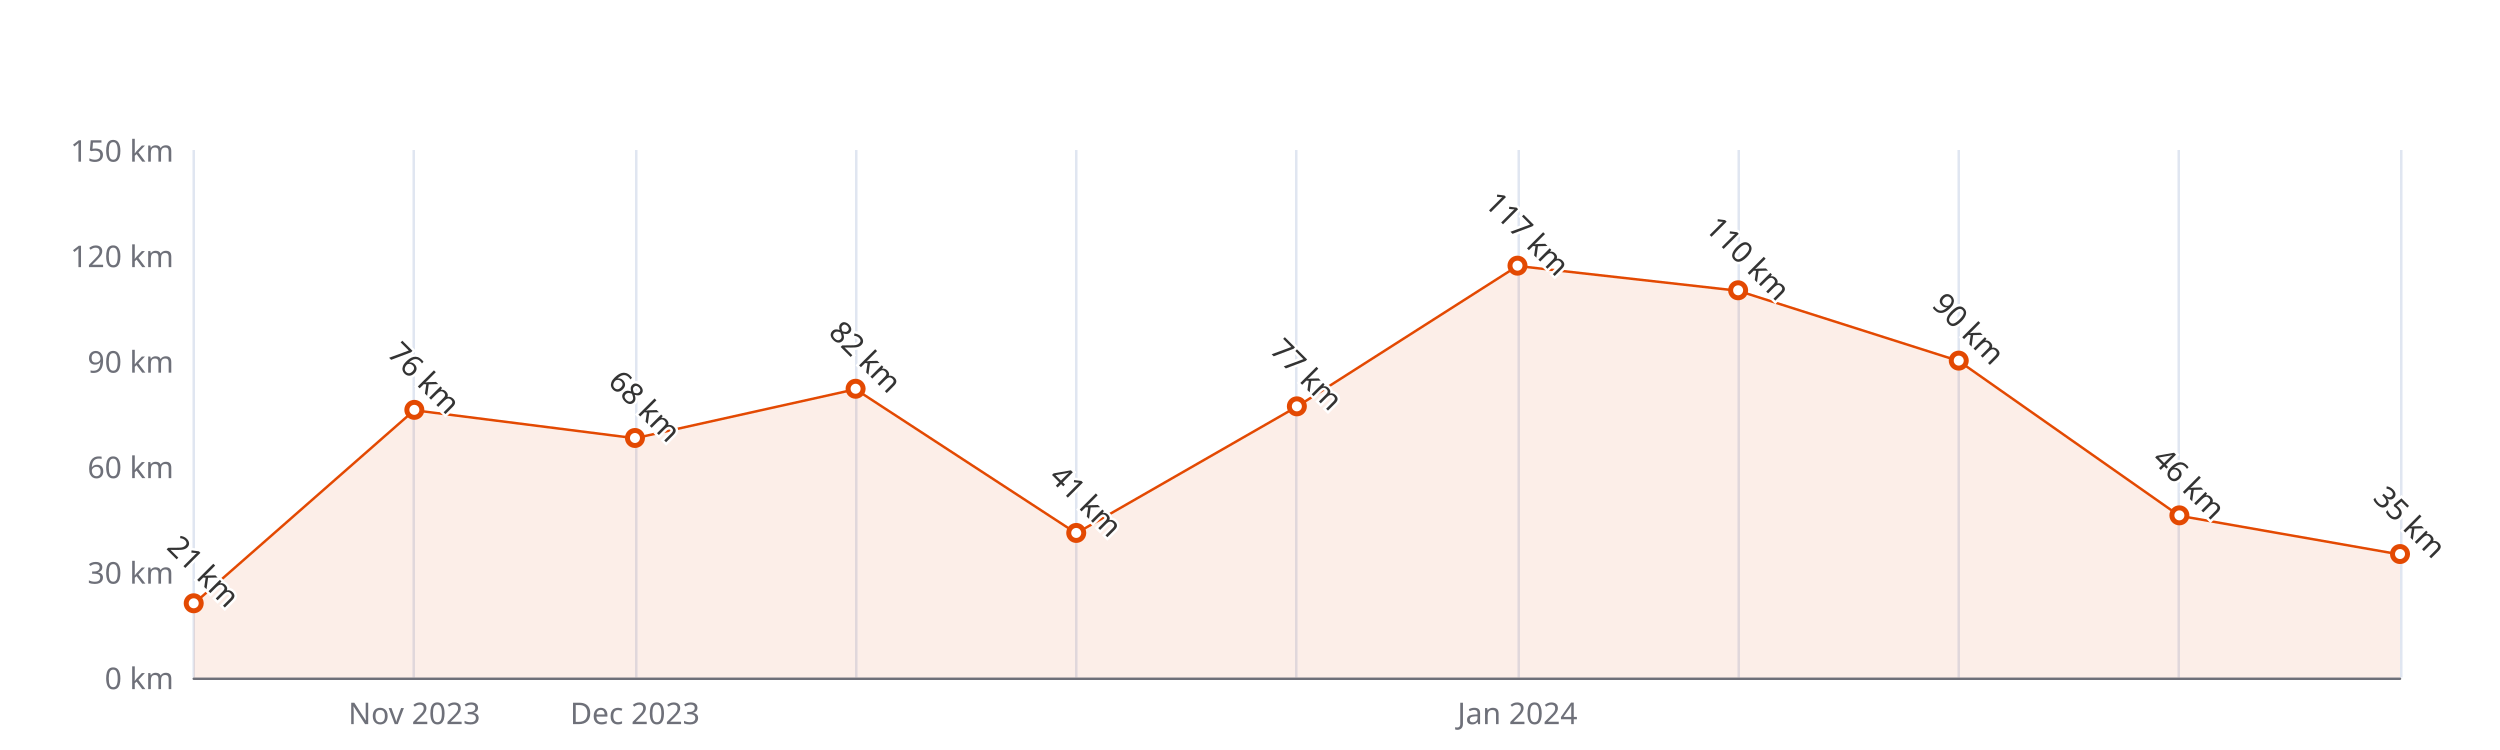
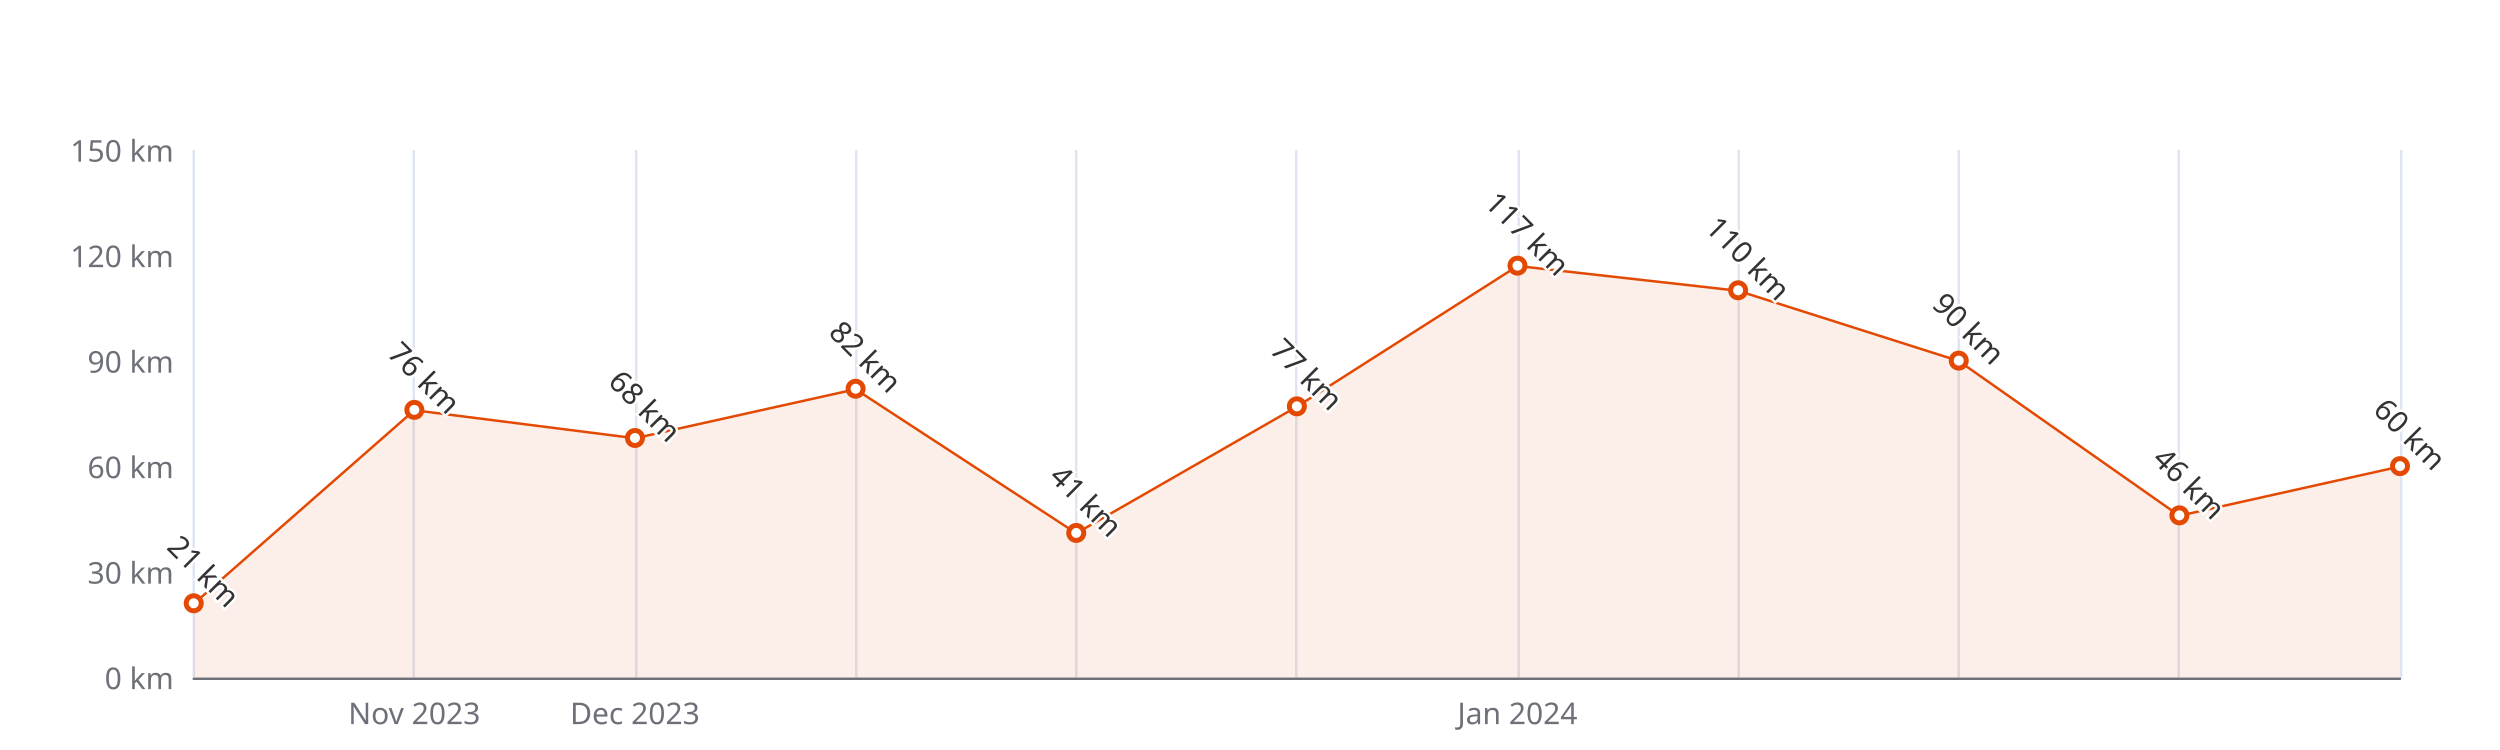
<svg xmlns="http://www.w3.org/2000/svg" width="1000" height="300" version="1.1" baseProfile="full" viewBox="0 0 1000 300">
  <rect width="1000" height="300" x="0" y="0" id="0" fill="#ffffff" />
  <path d="M77.5 60L77.5 271" fill="none" stroke="#E0E6F1" />
  <path d="M165.5 60L165.5 271" fill="none" stroke="#E0E6F1" />
  <path d="M254.5 60L254.5 271" fill="none" stroke="#E0E6F1" />
  <path d="M342.5 60L342.5 271" fill="none" stroke="#E0E6F1" />
  <path d="M430.5 60L430.5 271" fill="none" stroke="#E0E6F1" />
  <path d="M518.5 60L518.5 271" fill="none" stroke="#E0E6F1" />
  <path d="M607.5 60L607.5 271" fill="none" stroke="#E0E6F1" />
  <path d="M695.5 60L695.5 271" fill="none" stroke="#E0E6F1" />
  <path d="M783.5 60L783.5 271" fill="none" stroke="#E0E6F1" />
  <path d="M871.5 60L871.5 271" fill="none" stroke="#E0E6F1" />
  <path d="M960.5 60L960.5 271" fill="none" stroke="#E0E6F1" />
  <path d="M77.5 271.5L960 271.5" fill="none" stroke="#6E7079" stroke-linecap="round" />
  <text dominant-baseline="central" text-anchor="end" style="font-size:12px;font-family:sans-serif;" xml:space="preserve" transform="translate(69.48 271)" fill="#6E7079">0 km</text>
  <text dominant-baseline="central" text-anchor="end" style="font-size:12px;font-family:sans-serif;" xml:space="preserve" transform="translate(69.48 228.8)" fill="#6E7079">30 km</text>
  <text dominant-baseline="central" text-anchor="end" style="font-size:12px;font-family:sans-serif;" xml:space="preserve" transform="translate(69.48 186.6)" fill="#6E7079">60 km</text>
  <text dominant-baseline="central" text-anchor="end" style="font-size:12px;font-family:sans-serif;" xml:space="preserve" transform="translate(69.48 144.4)" fill="#6E7079">90 km</text>
  <text dominant-baseline="central" text-anchor="end" style="font-size:12px;font-family:sans-serif;" xml:space="preserve" transform="translate(69.48 102.2)" fill="#6E7079">120 km</text>
  <text dominant-baseline="central" text-anchor="end" style="font-size:12px;font-family:sans-serif;" xml:space="preserve" transform="translate(69.48 60)" fill="#6E7079">150 km</text>
  <text dominant-baseline="central" text-anchor="middle" style="font-size:12px;font-family:sans-serif;" xml:space="preserve" y="6" transform="translate(165.732 279)" fill="#6E7079">Nov 2023</text>
  <text dominant-baseline="central" text-anchor="middle" style="font-size:12px;font-family:sans-serif;" xml:space="preserve" y="6" transform="translate(253.984 279)" fill="#6E7079">Dec 2023</text>
  <text dominant-baseline="central" text-anchor="middle" style="font-size:12px;font-family:sans-serif;" xml:space="preserve" y="6" transform="translate(606.992 279)" fill="#6E7079">Jan 2024</text>
  <g clip-path="url(#zr5-c0)">
-     <path d="M77.5 241.5L165.7 164.1L254 175.3L342.2 155.7L430.5 213.3L518.7 162.7L607 106.4L695.2 116.3L783.5 144.4L871.7 206.3L960 221.8L960 271L871.7 271L783.5 271L695.2 271L607 271L518.7 271L430.5 271L342.2 271L254 271L165.7 271L77.5 271Z" fill="rgb(227,73,2)" fill-opacity="0.09" />
-     <path d="M77.5 241.5L165.7 164.1L254 175.3L342.2 155.7L430.5 213.3L518.7 162.7L607 106.4L695.2 116.3L783.5 144.4L871.7 206.3L960 221.8" fill="none" stroke="#E34902" stroke-linejoin="bevel" />
+     <path d="M77.5 241.5L165.7 164.1L254 175.3L342.2 155.7L430.5 213.3L518.7 162.7L607 106.4L695.2 116.3L783.5 144.4L871.7 206.3L960 186.6L960 271L871.7 271L783.5 271L695.2 271L607 271L518.7 271L430.5 271L342.2 271L254 271L165.7 271L77.5 271Z" fill="rgb(227,73,2)" fill-opacity="0.09" />
+     <path d="M77.5 241.5L165.7 164.1L254 175.3L342.2 155.7L430.5 213.3L518.7 162.7L607 106.4L695.2 116.3L783.5 144.4L871.7 206.3L960 186.6" fill="none" stroke="#E34902" stroke-linejoin="bevel" />
  </g>
  <path d="M1 0A1 1 0 1 1 1 -0.1A1 1 0 0 1 1 0" transform="matrix(3,0,0,3,77.48,241.46)" fill="#fff" stroke="#E34902" stroke-width="0.667" />
  <path d="M1 0A1 1 0 1 1 1 -0.1A1 1 0 0 1 1 0" transform="matrix(3,0,0,3,165.732,164.0933)" fill="#fff" stroke="#E34902" stroke-width="0.667" />
  <path d="M1 0A1 1 0 1 1 1 -0.1A1 1 0 0 1 1 0" transform="matrix(3,0,0,3,253.984,175.3467)" fill="#fff" stroke="#E34902" stroke-width="0.667" />
  <path d="M1 0A1 1 0 1 1 1 -0.1A1 1 0 0 1 1 0" transform="matrix(3,0,0,3,342.236,155.6533)" fill="#fff" stroke="#E34902" stroke-width="0.667" />
  <path d="M1 0A1 1 0 1 1 1 -0.1A1 1 0 0 1 1 0" transform="matrix(3,0,0,3,430.488,213.3267)" fill="#fff" stroke="#E34902" stroke-width="0.667" />
  <path d="M1 0A1 1 0 1 1 1 -0.1A1 1 0 0 1 1 0" transform="matrix(3,0,0,3,518.74,162.6867)" fill="#fff" stroke="#E34902" stroke-width="0.667" />
  <path d="M1 0A1 1 0 1 1 1 -0.1A1 1 0 0 1 1 0" transform="matrix(3,0,0,3,606.992,106.42)" fill="#fff" stroke="#E34902" stroke-width="0.667" />
  <path d="M1 0A1 1 0 1 1 1 -0.1A1 1 0 0 1 1 0" transform="matrix(3,0,0,3,695.244,116.2667)" fill="#fff" stroke="#E34902" stroke-width="0.667" />
  <path d="M1 0A1 1 0 1 1 1 -0.1A1 1 0 0 1 1 0" transform="matrix(3,0,0,3,783.496,144.4)" fill="#fff" stroke="#E34902" stroke-width="0.667" />
  <path d="M1 0A1 1 0 1 1 1 -0.1A1 1 0 0 1 1 0" transform="matrix(3,0,0,3,871.748,206.2933)" fill="#fff" stroke="#E34902" stroke-width="0.667" />
-   <path d="M1 0A1 1 0 1 1 1 -0.1A1 1 0 0 1 1 0" transform="matrix(3,0,0,3,960,221.7667)" fill="#fff" stroke="#E34902" stroke-width="0.667" />
+   <path d="M1 0A1 1 0 1 1 1 -0.1A1 1 0 0 1 1 0" transform="matrix(3,0,0,3,960,186.6)" fill="#fff" stroke="#E34902" stroke-width="0.667" />
  <text dominant-baseline="central" text-anchor="middle" style="font-size:12px;font-family:sans-serif;" xml:space="preserve" y="-6" transform="matrix(0.707,0.707,-0.707,0.707,77.48,232.46)" fill="#333" stroke="rgb(255,255,255)" stroke-width="2" paint-order="stroke" stroke-miterlimit="2">21 km</text>
  <text dominant-baseline="central" text-anchor="middle" style="font-size:12px;font-family:sans-serif;" xml:space="preserve" y="-6" transform="matrix(0.707,0.707,-0.707,0.707,165.732,155.0933)" fill="#333" stroke="rgb(255,255,255)" stroke-width="2" paint-order="stroke" stroke-miterlimit="2">76 km</text>
  <text dominant-baseline="central" text-anchor="middle" style="font-size:12px;font-family:sans-serif;" xml:space="preserve" y="-6" transform="matrix(0.707,0.707,-0.707,0.707,253.984,166.3467)" fill="#333" stroke="rgb(255,255,255)" stroke-width="2" paint-order="stroke" stroke-miterlimit="2">68 km</text>
  <text dominant-baseline="central" text-anchor="middle" style="font-size:12px;font-family:sans-serif;" xml:space="preserve" y="-6" transform="matrix(0.707,0.707,-0.707,0.707,342.236,146.6533)" fill="#333" stroke="rgb(255,255,255)" stroke-width="2" paint-order="stroke" stroke-miterlimit="2">82 km</text>
  <text dominant-baseline="central" text-anchor="middle" style="font-size:12px;font-family:sans-serif;" xml:space="preserve" y="-6" transform="matrix(0.707,0.707,-0.707,0.707,430.488,204.3267)" fill="#333" stroke="rgb(255,255,255)" stroke-width="2" paint-order="stroke" stroke-miterlimit="2">41 km</text>
  <text dominant-baseline="central" text-anchor="middle" style="font-size:12px;font-family:sans-serif;" xml:space="preserve" y="-6" transform="matrix(0.707,0.707,-0.707,0.707,518.74,153.6867)" fill="#333" stroke="rgb(255,255,255)" stroke-width="2" paint-order="stroke" stroke-miterlimit="2">77 km</text>
  <text dominant-baseline="central" text-anchor="middle" style="font-size:12px;font-family:sans-serif;" xml:space="preserve" y="-6" transform="matrix(0.707,0.707,-0.707,0.707,606.992,97.42)" fill="#333" stroke="rgb(255,255,255)" stroke-width="2" paint-order="stroke" stroke-miterlimit="2">117 km</text>
  <text dominant-baseline="central" text-anchor="middle" style="font-size:12px;font-family:sans-serif;" xml:space="preserve" y="-6" transform="matrix(0.707,0.707,-0.707,0.707,695.244,107.2667)" fill="#333" stroke="rgb(255,255,255)" stroke-width="2" paint-order="stroke" stroke-miterlimit="2">110 km</text>
  <text dominant-baseline="central" text-anchor="middle" style="font-size:12px;font-family:sans-serif;" xml:space="preserve" y="-6" transform="matrix(0.707,0.707,-0.707,0.707,783.496,135.4)" fill="#333" stroke="rgb(255,255,255)" stroke-width="2" paint-order="stroke" stroke-miterlimit="2">90 km</text>
  <text dominant-baseline="central" text-anchor="middle" style="font-size:12px;font-family:sans-serif;" xml:space="preserve" y="-6" transform="matrix(0.707,0.707,-0.707,0.707,871.748,197.2933)" fill="#333" stroke="rgb(255,255,255)" stroke-width="2" paint-order="stroke" stroke-miterlimit="2">46 km</text>
-   <text dominant-baseline="central" text-anchor="middle" style="font-size:12px;font-family:sans-serif;" xml:space="preserve" y="-6" transform="matrix(0.707,0.707,-0.707,0.707,960,212.7667)" fill="#333" stroke="rgb(255,255,255)" stroke-width="2" paint-order="stroke" stroke-miterlimit="2">35 km</text>
+   <text dominant-baseline="central" text-anchor="middle" style="font-size:12px;font-family:sans-serif;" xml:space="preserve" y="-6" transform="matrix(0.707,0.707,-0.707,0.707,960,177.6)" fill="#333" stroke="rgb(255,255,255)" stroke-width="2" paint-order="stroke" stroke-miterlimit="2">60 km</text>
  <defs>
    <clipPath id="zr5-c0">
      <path d="M76 59.5l884 0l0 212l-884 0Z" fill="#000" />
    </clipPath>
  </defs>
</svg>
